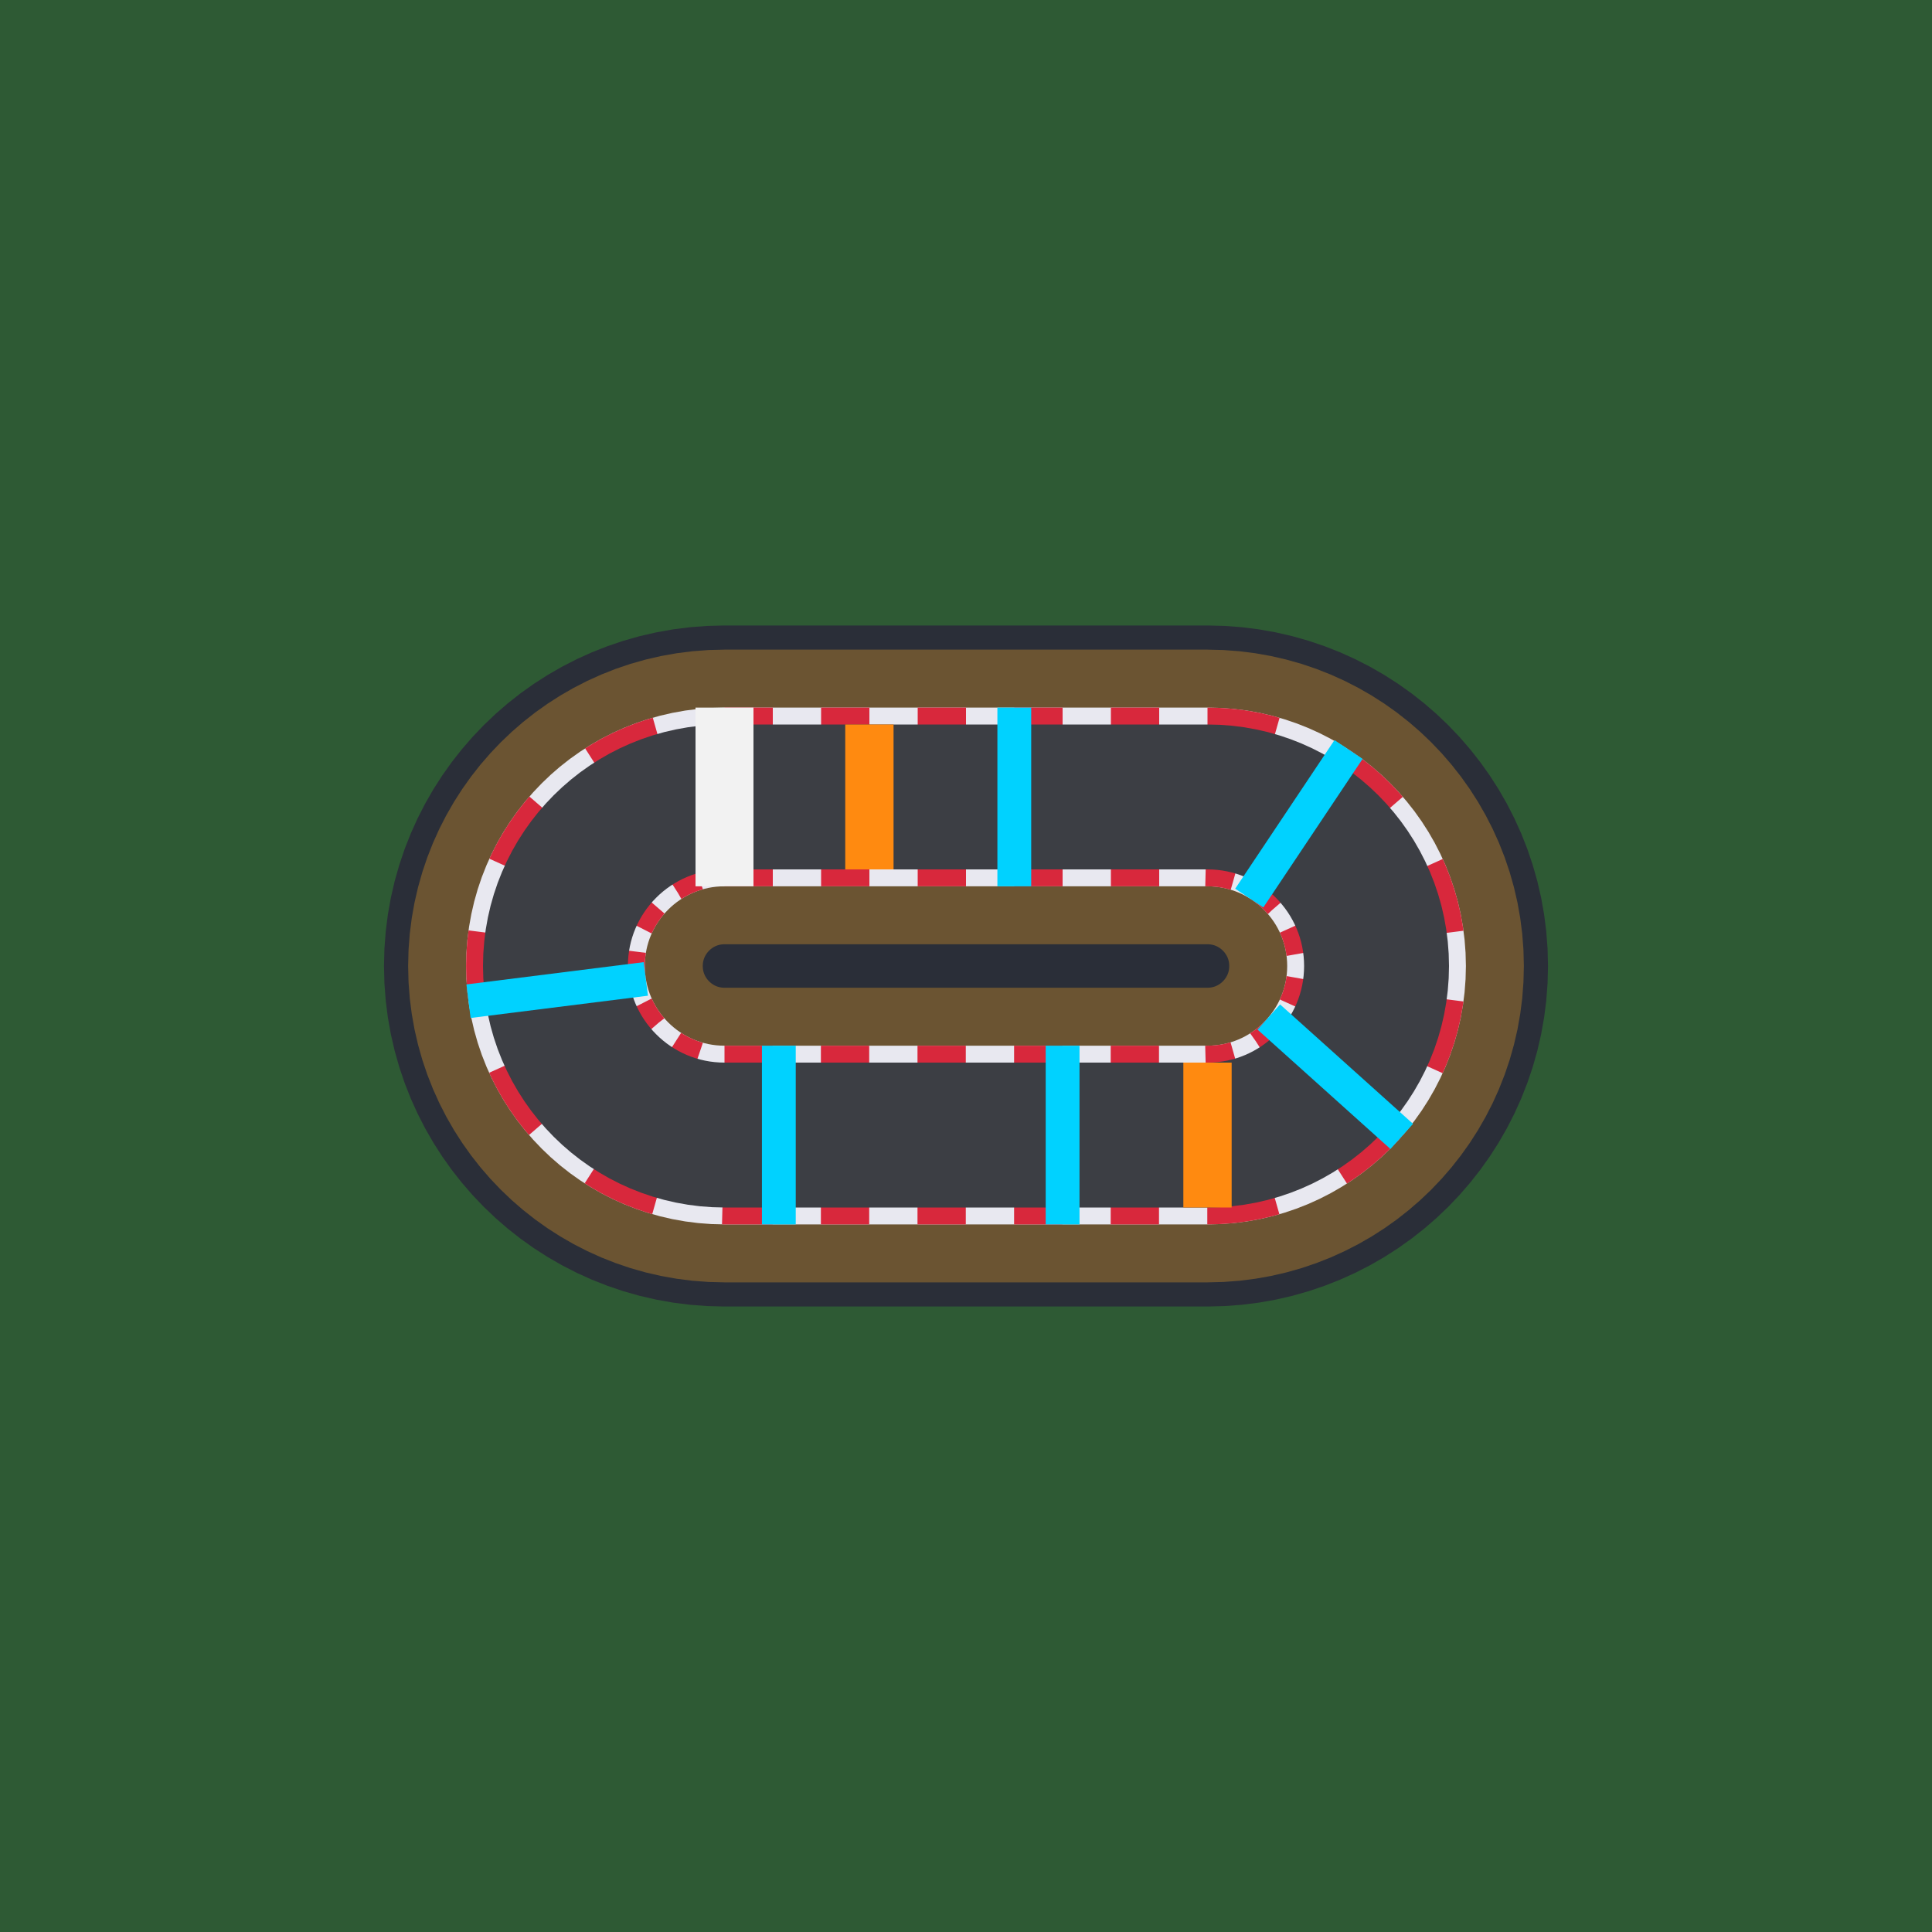
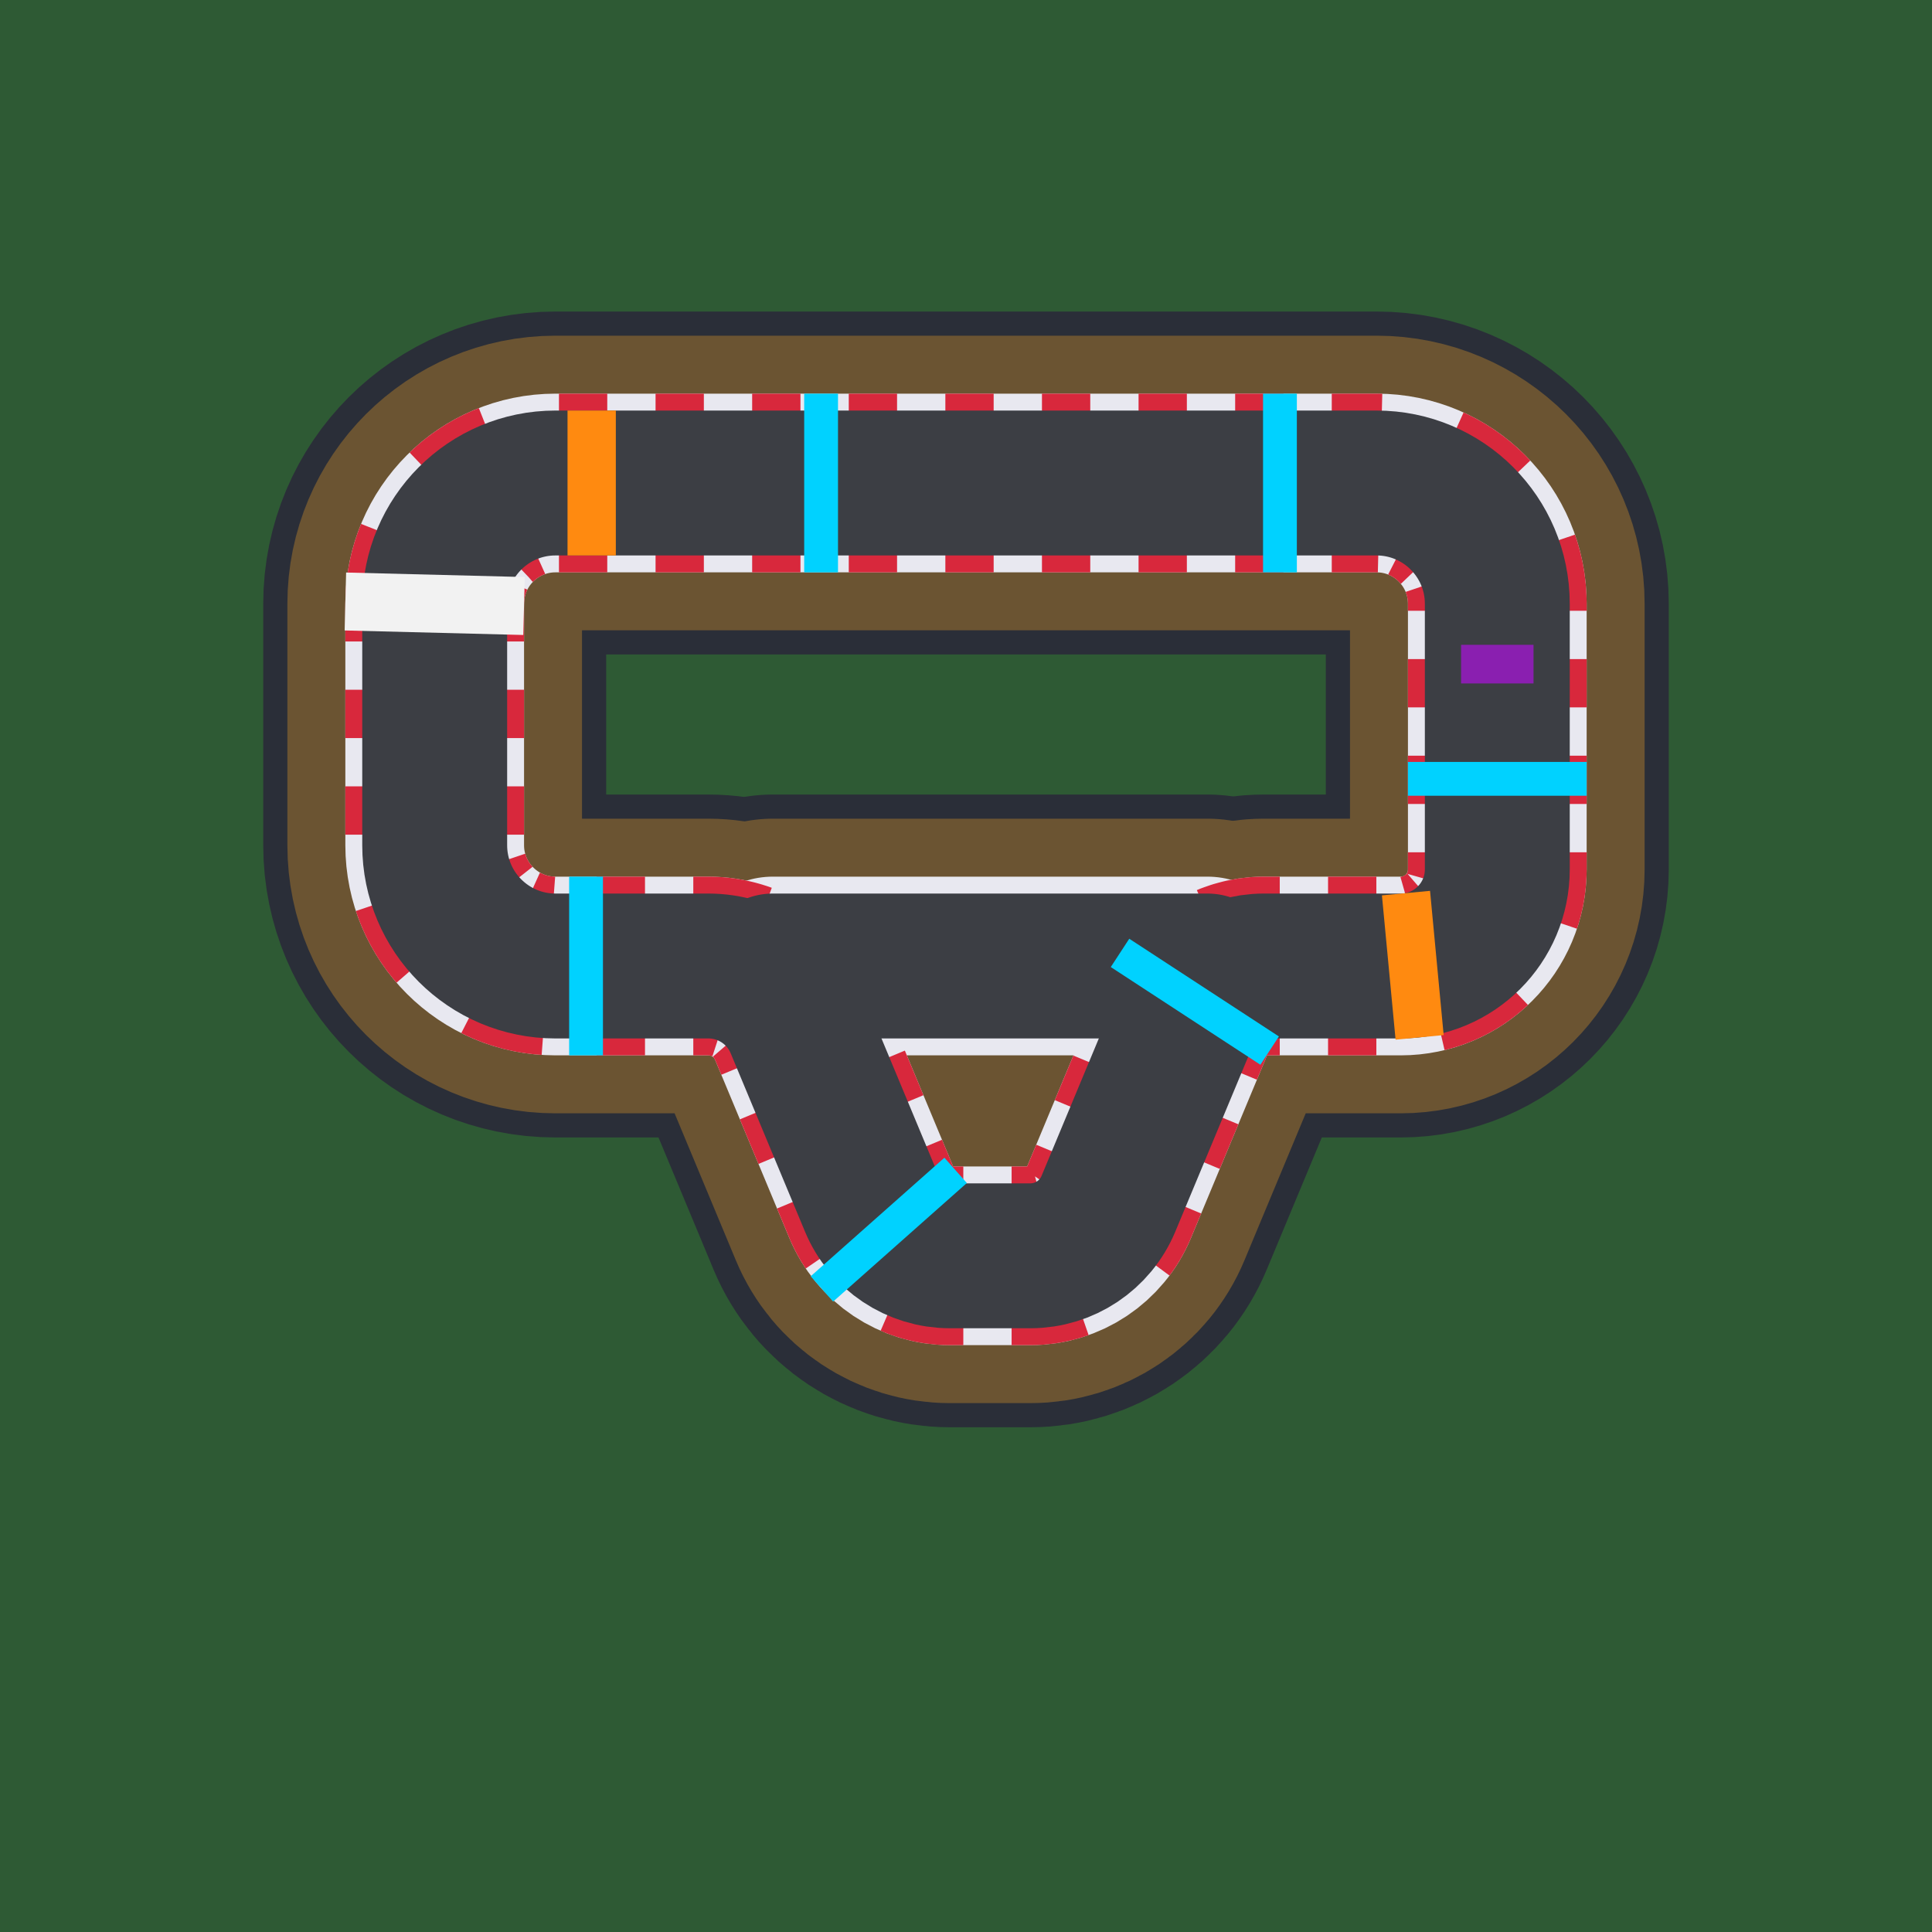
<svg xmlns="http://www.w3.org/2000/svg" width="1024" height="1024" viewBox="0 0 80 80" shape-rendering="geometricPrecision">
  <rect x="0" y="0" width="80" height="80" fill="#2E5A34" />
-   <path d="M 30 33 L 50 33 A 7 7 0 0 1 50 47 L 30 47 A 7 7 0 0 1 30 33 Z" fill="none" stroke="#2A2E38" stroke-width="14.2" stroke-linecap="butt" />
-   <path d="M 30 33 L 50 33 A 7 7 0 0 1 50 47 L 30 47 A 7 7 0 0 1 30 33 Z" fill="none" stroke="#6B5432" stroke-width="12.2" stroke-linecap="butt" />
-   <path d="M 30 33 L 50 33 A 7 7 0 0 1 50 47 L 30 47 A 7 7 0 0 1 30 33 Z" fill="none" stroke="#E8E8F0" stroke-width="7.4" stroke-linecap="butt" />
-   <path d="M 30 33 L 50 33 A 7 7 0 0 1 50 47 L 30 47 A 7 7 0 0 1 30 33 Z" fill="none" stroke="#D8283C" stroke-width="7.4" stroke-linecap="butt" stroke-dasharray="2.00 2.00" stroke-dashoffset="0.00" />
-   <path d="M 30 33 L 50 33 A 7 7 0 0 1 50 47 L 30 47 A 7 7 0 0 1 30 33 Z" fill="none" stroke="#3C3E44" stroke-width="6" stroke-linecap="butt" />
-   <polygon points="28.8,29.3 28.8,36.7 31.2,36.7 31.2,29.3" fill="#F2F2F2" stroke="none" />
-   <polygon points="41.3,29.3 41.3,36.7 42.7,36.7 42.7,29.3" fill="#00D2FF" stroke="none" />
-   <polygon points="55.258,30.646 51.147,36.799 52.311,37.577 56.422,31.424" fill="#00D2FF" stroke="none" />
-   <polygon points="58.511,46.536 53.005,41.591 52.07,42.632 57.575,47.577" fill="#00D2FF" stroke="none" />
-   <polygon points="44.7,50.7 44.7,43.3 43.3,43.3 43.3,50.7" fill="#00D2FF" stroke="none" />
-   <polygon points="32.95,50.7 32.95,43.3 31.55,43.3 31.55,50.7" fill="#00D2FF" stroke="none" />
-   <polygon points="19.487,42.152 26.83,41.23 26.655,39.84 19.313,40.763" fill="#00D2FF" stroke="none" />
-   <polygon points="35,30 35,36 37,36 37,30" fill="#FF8A10" stroke="none" />
-   <polygon points="51,50 51,44 49,44 49,50" fill="#FF8A10" stroke="none" />
+   <path d="M 18 25 A 5 5 0 0 1 23 20 L 57 20 A 5 5 0 0 1 62 25 L 62 36 A 4 4 0 0 1 58 40 L 52.333 40 A 3.5 3.5 0 0 0 49.103 42.154 L 45.897 49.846 A 3.5 3.5 0 0 1 42.667 52 L 39.333 52 A 3.5 3.5 0 0 1 36.103 49.846 L 33.026 42.462 A 4 4 0 0 0 29.333 40 L 23 40 A 5 5 0 0 1 18 35 L 18 25 Z" fill="none" stroke="#2A2E38" stroke-width="14.2" stroke-linecap="butt" />
+   <path d="M 50.0 40.0 L 32.0 40.0" fill="none" stroke="#2A2E38" stroke-width="14.2" stroke-linecap="round" stroke-linejoin="round" />
+   <path d="M 18 25 A 5 5 0 0 1 23 20 L 57 20 A 5 5 0 0 1 62 25 L 62 36 A 4 4 0 0 1 58 40 L 52.333 40 A 3.5 3.5 0 0 0 49.103 42.154 L 45.897 49.846 A 3.5 3.5 0 0 1 42.667 52 L 39.333 52 A 3.5 3.5 0 0 1 36.103 49.846 L 33.026 42.462 A 4 4 0 0 0 29.333 40 L 23 40 A 5 5 0 0 1 18 35 L 18 25 Z" fill="none" stroke="#6B5432" stroke-width="12.2" stroke-linecap="butt" />
+   <path d="M 50.0 40.0 L 32.0 40.0" fill="none" stroke="#6B5432" stroke-width="12.2" stroke-linecap="round" stroke-linejoin="round" />
+   <path d="M 18 25 A 5 5 0 0 1 23 20 L 57 20 A 5 5 0 0 1 62 25 L 62 36 A 4 4 0 0 1 58 40 L 52.333 40 A 3.5 3.5 0 0 0 49.103 42.154 L 45.897 49.846 A 3.5 3.5 0 0 1 42.667 52 L 39.333 52 A 3.5 3.5 0 0 1 36.103 49.846 L 33.026 42.462 A 4 4 0 0 0 29.333 40 L 23 40 A 5 5 0 0 1 18 35 L 18 25 Z" fill="none" stroke="#E8E8F0" stroke-width="7.4" stroke-linecap="butt" />
+   <path d="M 50.0 40.0 L 32.0 40.0" fill="none" stroke="#E8E8F0" stroke-width="7.4" stroke-linecap="round" stroke-linejoin="round" />
+   <path d="M 18 25 A 5 5 0 0 1 23 20 L 57 20 A 5 5 0 0 1 62 25 L 62 36 A 4 4 0 0 1 58 40 L 52.333 40 A 3.5 3.5 0 0 0 49.103 42.154 L 45.897 49.846 A 3.5 3.5 0 0 1 42.667 52 L 39.333 52 A 3.5 3.5 0 0 1 36.103 49.846 L 33.026 42.462 A 4 4 0 0 0 29.333 40 L 23 40 A 5 5 0 0 1 18 35 L 18 25 Z" fill="none" stroke="#D8283C" stroke-width="7.4" stroke-linecap="butt" stroke-dasharray="2.00 2.00" stroke-dashoffset="0.00" />
+   <path d="M 18 25 A 5 5 0 0 1 23 20 L 57 20 A 5 5 0 0 1 62 25 L 62 36 A 4 4 0 0 1 58 40 L 52.333 40 A 3.5 3.5 0 0 0 49.103 42.154 L 45.897 49.846 A 3.5 3.5 0 0 1 42.667 52 L 39.333 52 A 3.5 3.5 0 0 1 36.103 49.846 L 33.026 42.462 A 4 4 0 0 0 29.333 40 L 23 40 A 5 5 0 0 1 18 35 L 18 25 Z" fill="none" stroke="#3C3E44" stroke-width="6" stroke-linecap="butt" />
+   <path d="M 50.0 40.0 L 32.0 40.0" fill="none" stroke="#3C3E44" stroke-width="6" stroke-linecap="round" stroke-linejoin="round" />
+   <polygon points="14.271,26.106 21.668,26.293 21.729,23.894 14.332,23.707" fill="#F2F2F2" stroke="none" />
+   <polygon points="33.3,16.3 33.3,23.7 34.7,23.7 34.7,16.3" fill="#00D2FF" stroke="none" />
+   <polygon points="52.3,16.3 52.3,23.7 53.7,23.7 53.7,16.3" fill="#00D2FF" stroke="none" />
+   <polygon points="65.7,31.55 58.3,31.55 58.3,32.95 65.7,32.95" fill="#00D2FF" stroke="none" />
+   <polygon points="52.956,42.917 46.76,38.871 45.995,40.043 52.19,44.089" fill="#00D2FF" stroke="none" />
+   <polygon points="34.498,53.896 40.035,48.986 39.106,47.938 33.569,52.848" fill="#00D2FF" stroke="none" />
+   <polygon points="24.967,43.7 24.967,36.3 23.567,36.3 23.567,43.7" fill="#00D2FF" stroke="none" />
+   <polygon points="23.5,17 23.5,23 25.5,23 25.5,17" fill="#FF8A10" stroke="none" />
+   <polygon points="59.779,42.861 59.215,36.888 57.223,37.076 57.788,43.049" fill="#FF8A10" stroke="none" />
+   <polygon points="63.5,26.7 60.5,26.7 60.5,28.3 63.5,28.3" fill="#8A1FB0" stroke="none" />
</svg>
